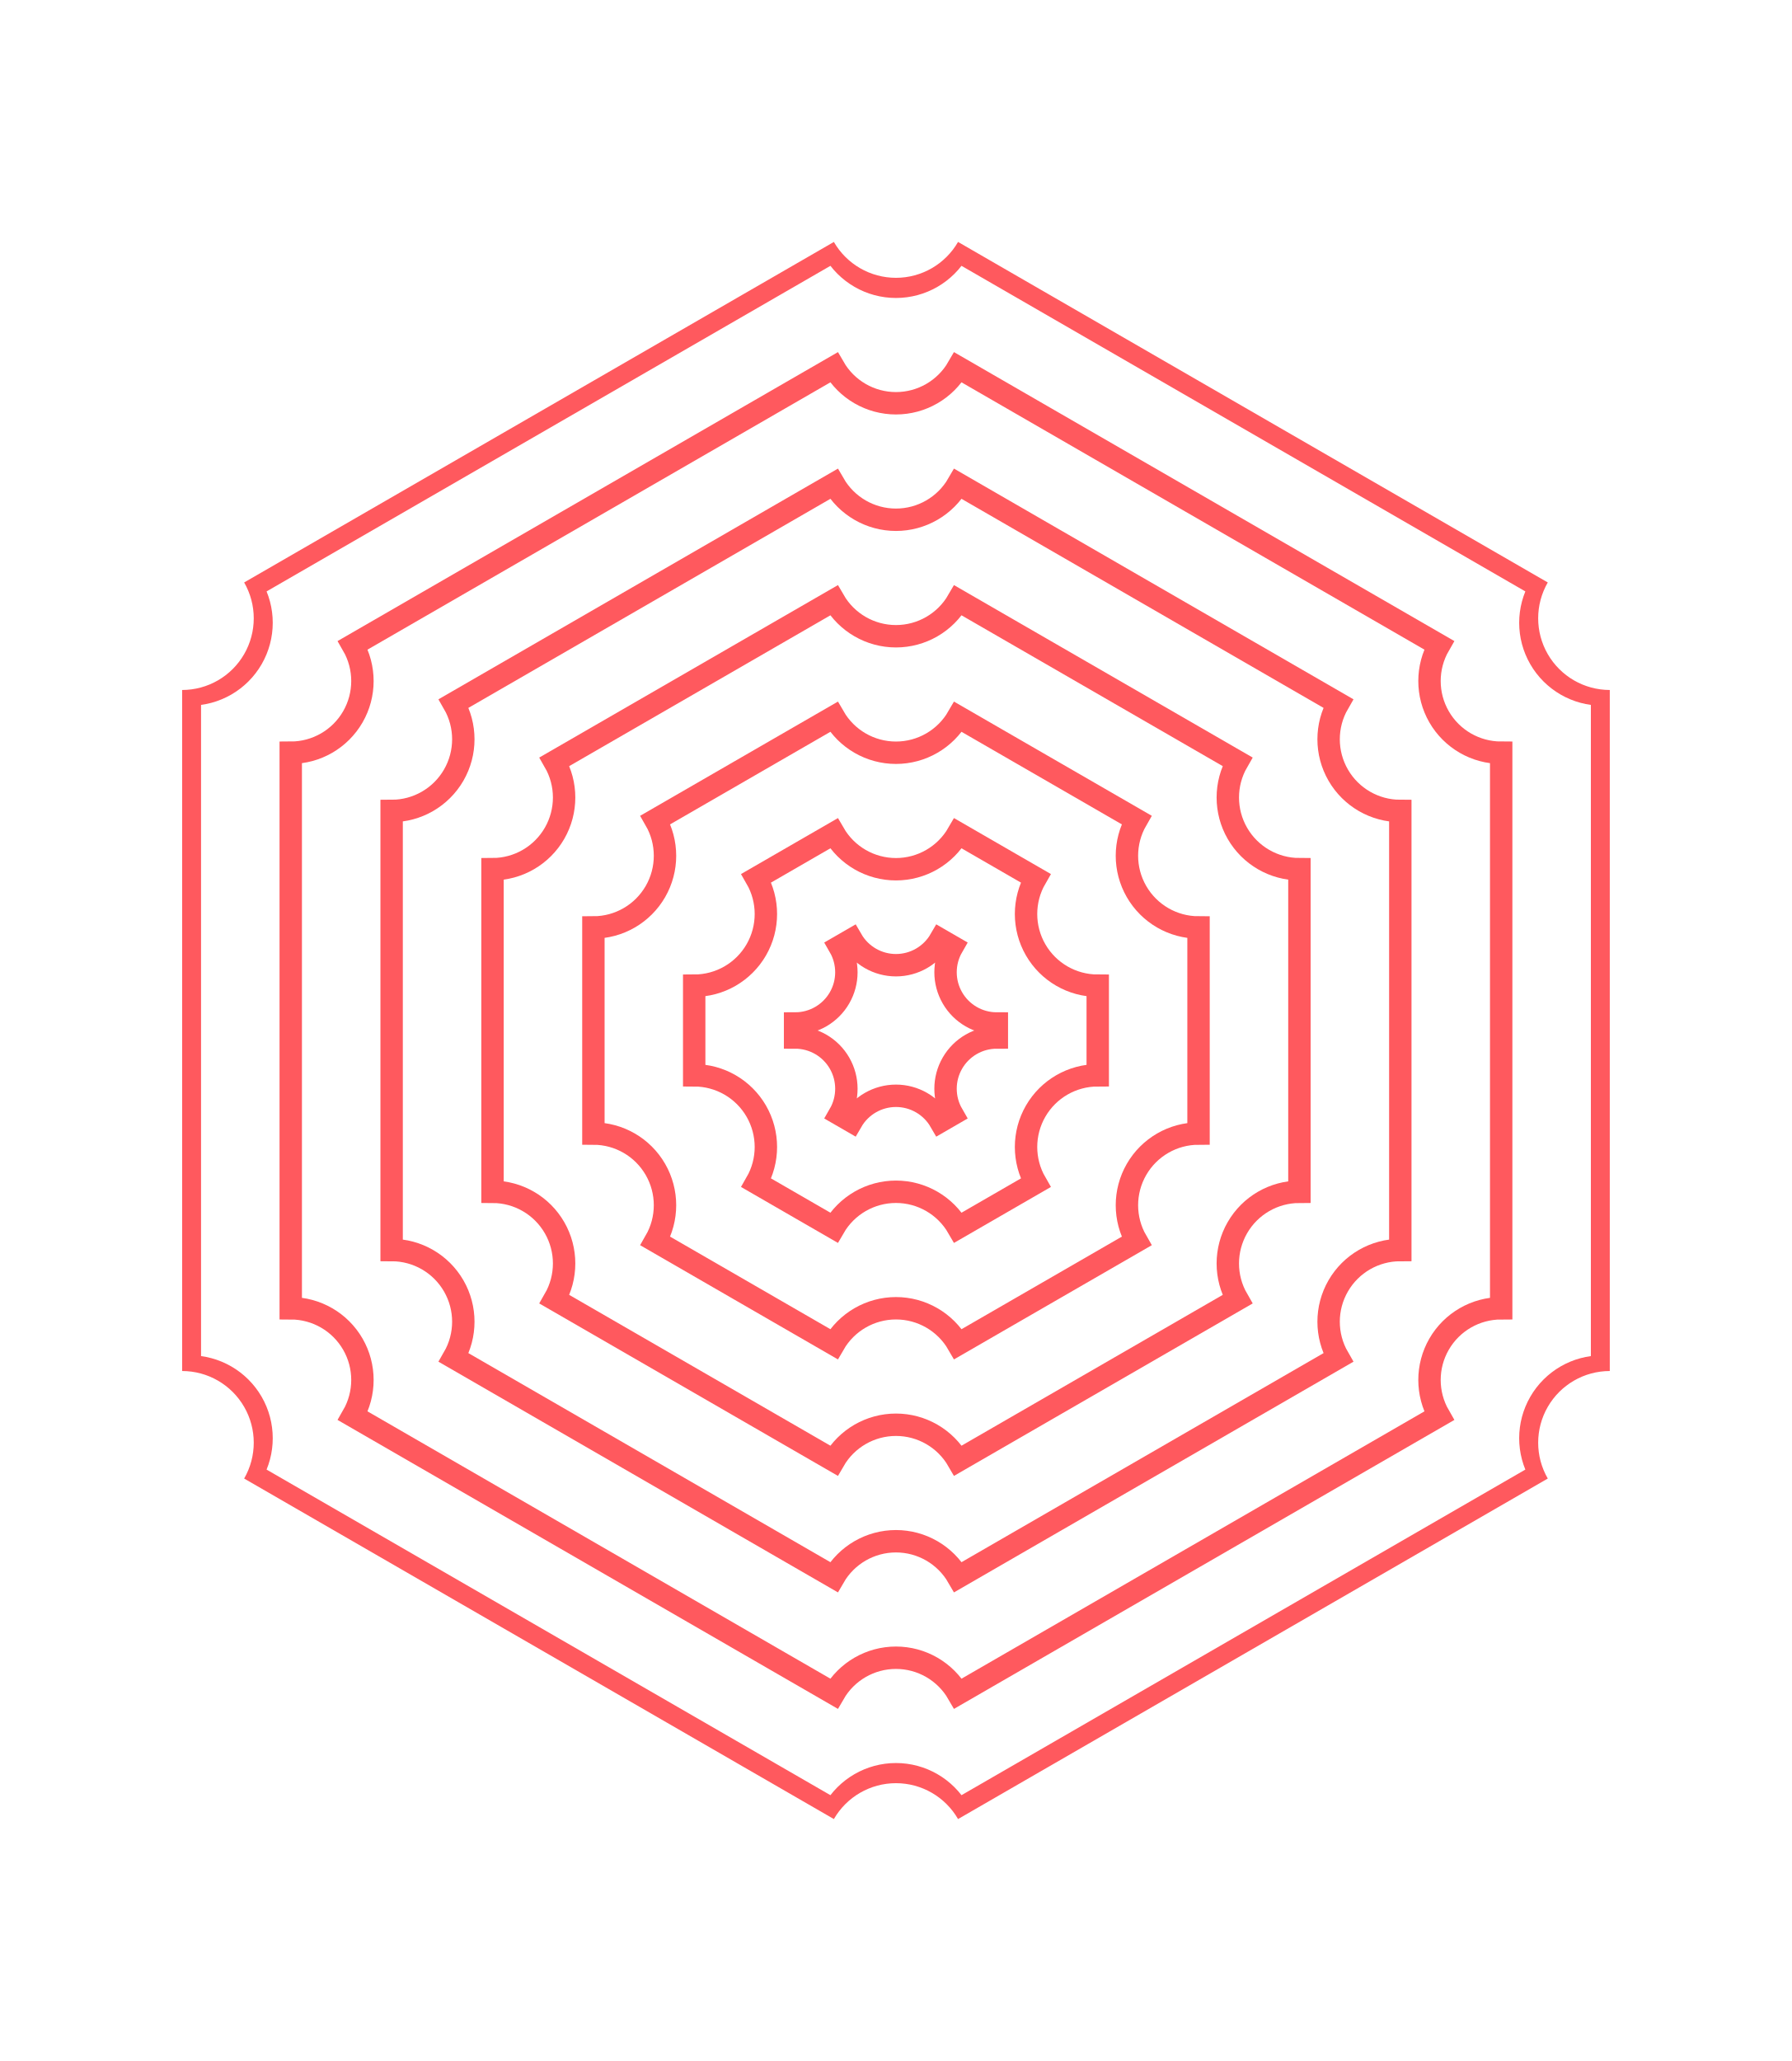
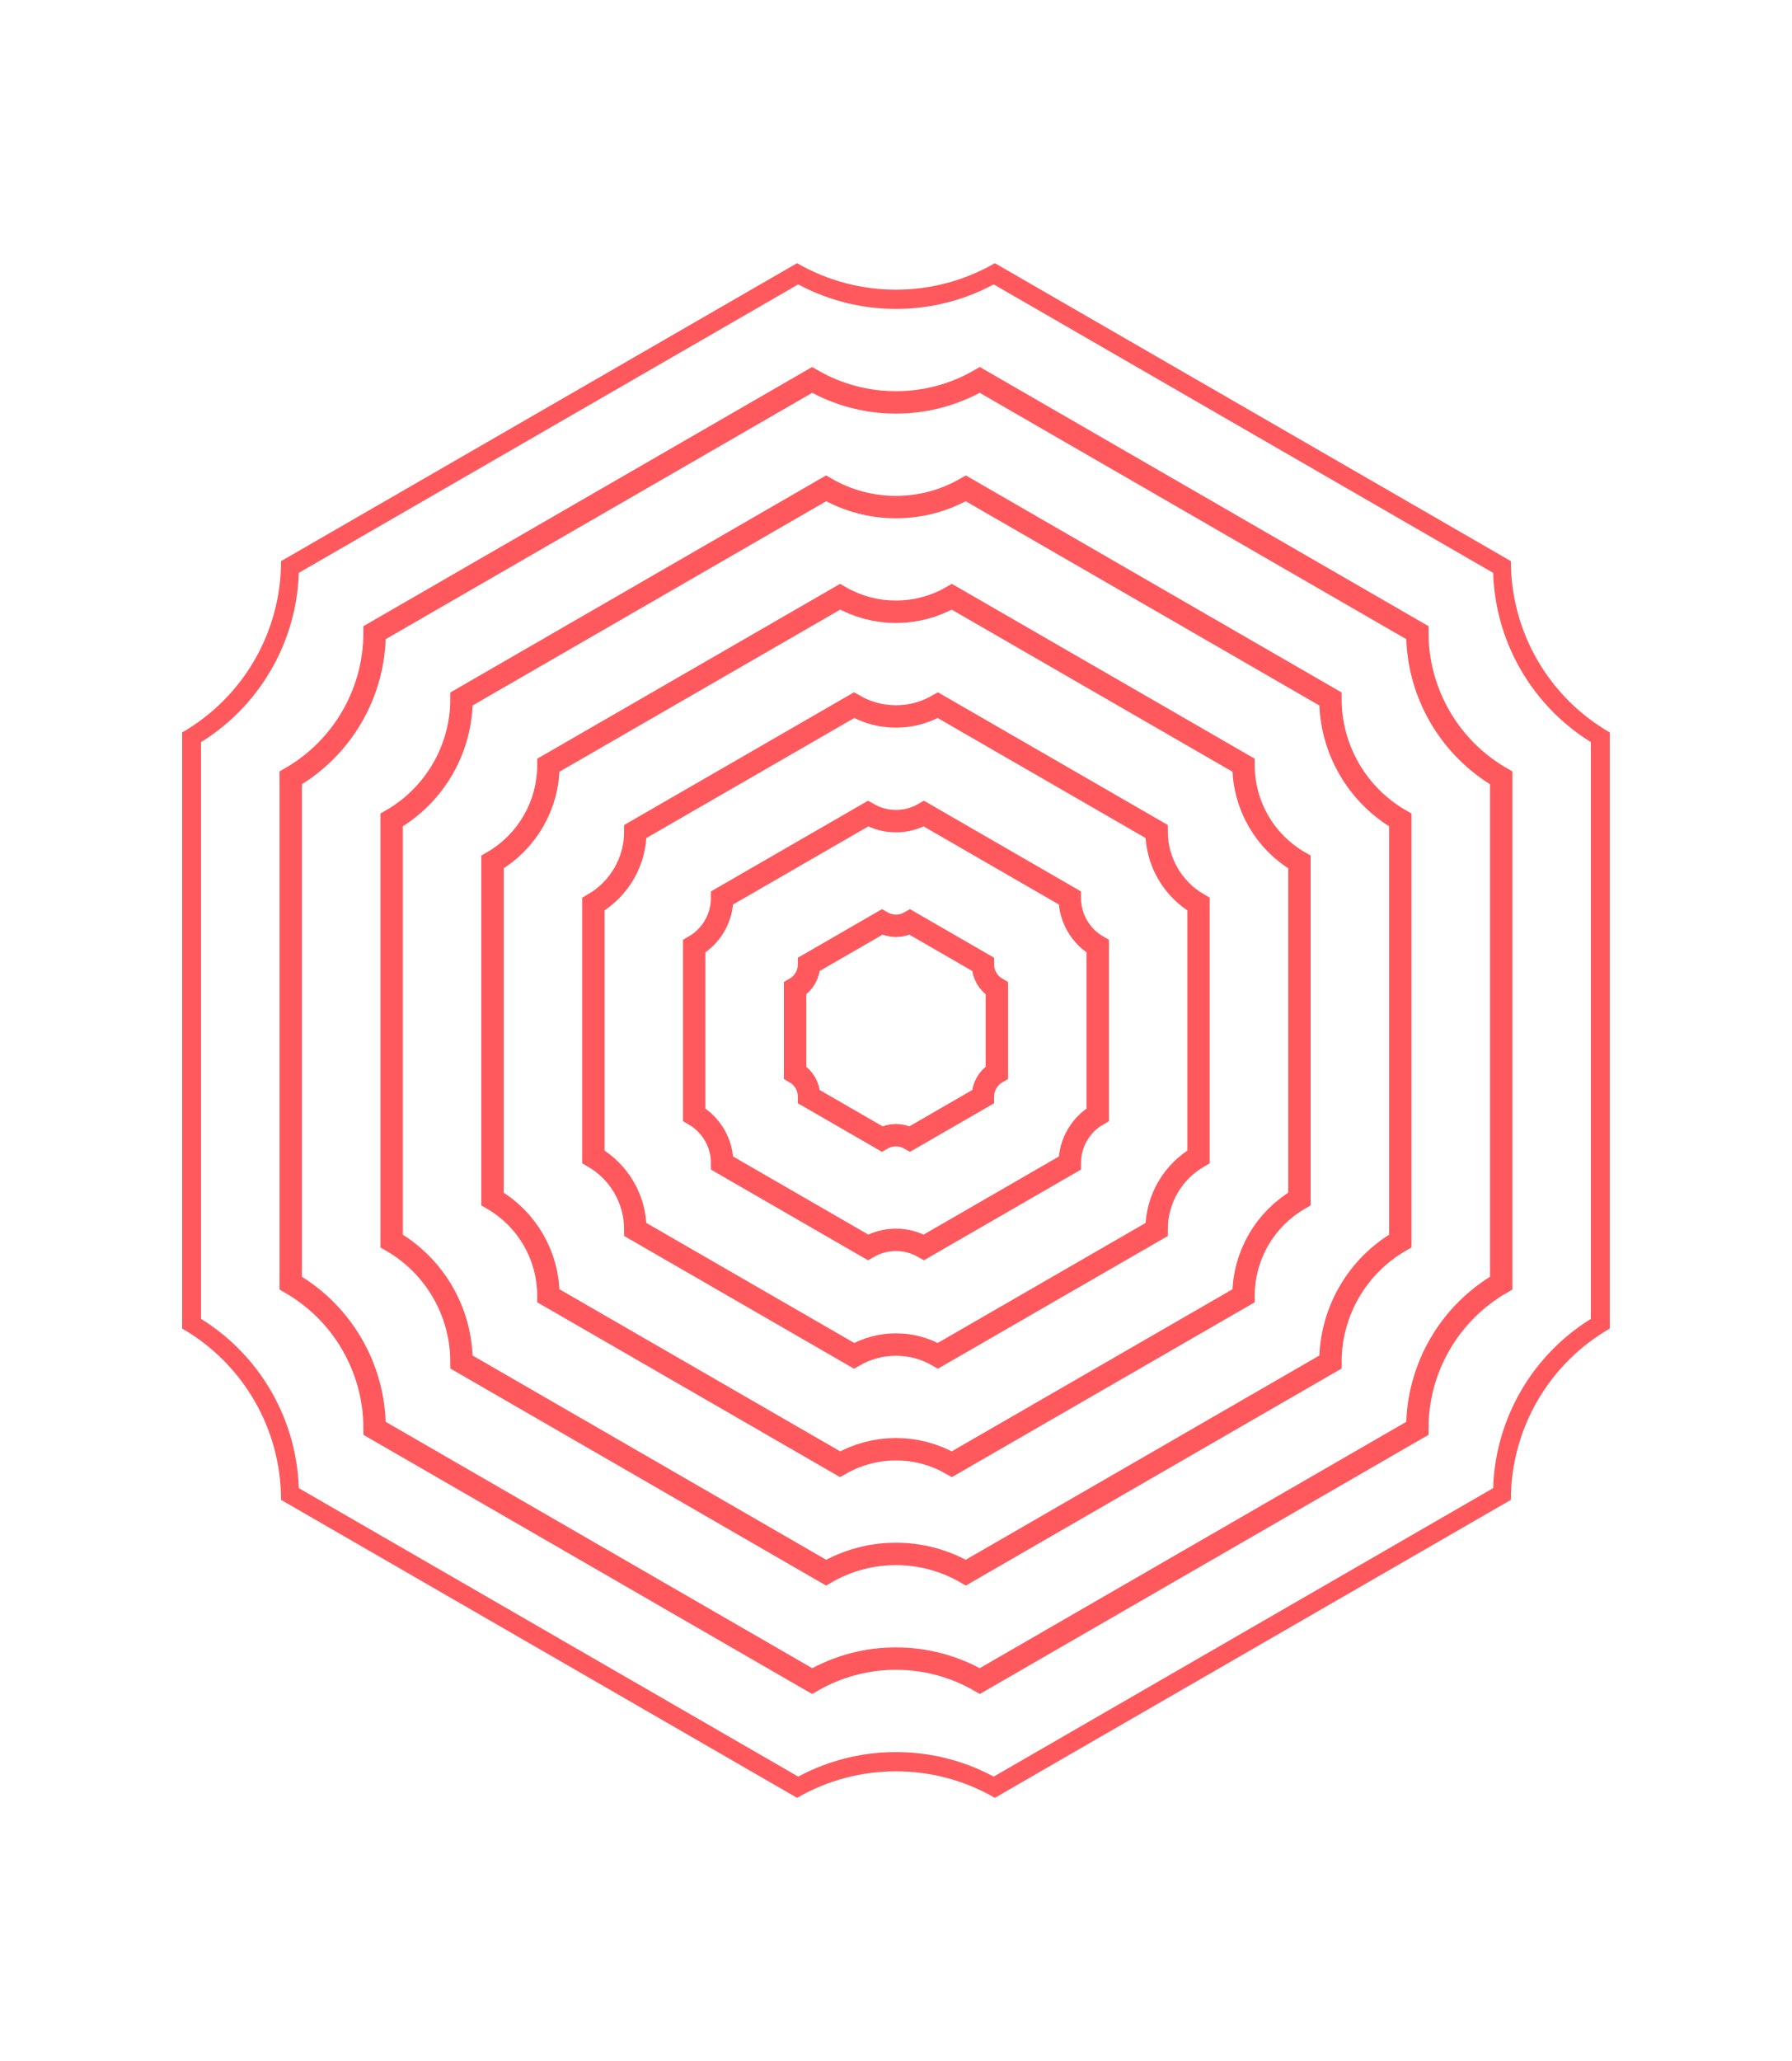
<svg xmlns="http://www.w3.org/2000/svg" width="200" height="230" viewBox="0 0 200 230">
  <defs>
    <clipPath id="hx">
-       <path d="M93.07,27 A8,8 0 0 0 106.93,27 L172.75,65 A8,8 0 0 0 179.67,77 L179.67,153 A8,8 0 0 0 172.75,165 L106.93,203 A8,8 0 0 0 93.07,203 L27.25,165 A8,8 0 0 0 20.33,153 L20.33,77 A8,8 0 0 0 27.25,65 Z" />
+       <path d="M88.96,29.37 A22.08,22.08 0 0 0 111.04,29.37 L168.63,62.62 A22.08,22.08 0 0 0 179.67,81.74 L179.67,148.26 A22.08,22.08 0 0 0 168.63,167.38 L111.04,200.63 A22.08,22.08 0 0 0 88.96,200.63 L31.37,167.38 A22.08,22.08 0 0 0 20.33,148.26 L20.33,81.74 A22.08,22.08 0 0 0 31.37,62.62 Z" />
    </clipPath>
  </defs>
  <g clip-path="url(#hx)" fill="none" stroke="#FF595E">
-     <path d="M93.07,28 A8,8 0 0 0 106.93,28 L171.88,65.5 A8,8 0 0 0 178.81,77.5 L178.81,152.5 A8,8 0 0 0 171.88,164.5 L106.93,202 A8,8 0 0 0 93.07,202 L28.12,164.5 A8,8 0 0 0 21.19,152.5 L21.19,77.5 A8,8 0 0 0 28.12,65.5 Z" fill="none" stroke-width="2.5" />
-     <path d="M93.07,41 A8,8 0 0 0 106.93,41 L160.62,72 A8,8 0 0 0 167.55,84 L167.55,146 A8,8 0 0 0 160.62,158 L106.93,189 A8,8 0 0 0 93.07,189 L39.38,158 A8,8 0 0 0 32.45,146 L32.45,84 A8,8 0 0 0 39.38,72 Z" fill="none" stroke-width="2.5" />
-     <path d="M93.07,54 A8,8 0 0 0 106.93,54 L149.36,78.5 A8,8 0 0 0 156.29,90.5 L156.29,139.5 A8,8 0 0 0 149.36,151.5 L106.93,176 A8,8 0 0 0 93.07,176 L50.64,151.5 A8,8 0 0 0 43.71,139.5 L43.71,90.5 A8,8 0 0 0 50.64,78.5 Z" fill="none" stroke-width="2.5" />
-     <path d="M93.07,67 A8,8 0 0 0 106.93,67 L138.11,85 A8,8 0 0 0 145.03,97 L145.03,133 A8,8 0 0 0 138.11,145 L106.93,163 A8,8 0 0 0 93.07,163 L61.89,145 A8,8 0 0 0 54.97,133 L54.97,97 A8,8 0 0 0 61.89,85 Z" fill="none" stroke-width="2.5" />
-     <path d="M93.07,80 A8,8 0 0 0 106.93,80 L126.85,91.5 A8,8 0 0 0 133.77,103.5 L133.77,126.5 A8,8 0 0 0 126.85,138.5 L106.93,150 A8,8 0 0 0 93.07,150 L73.15,138.5 A8,8 0 0 0 66.23,126.5 L66.23,103.5 A8,8 0 0 0 73.15,91.5 Z" fill="none" stroke-width="2.5" />
-     <path d="M93.07,93 A8,8 0 0 0 106.93,93 L115.59,98 A8,8 0 0 0 122.52,110 L122.52,120 A8,8 0 0 0 115.59,132 L106.93,137 A8,8 0 0 0 93.07,137 L84.41,132 A8,8 0 0 0 77.48,120 L77.48,110 A8,8 0 0 0 84.41,98 Z" fill="none" stroke-width="2.5" />
-     <path d="M95.05,104.86 A5.72,5.72 0 0 0 104.95,104.86 L106.3,105.64 A5.72,5.72 0 0 0 111.26,114.22 L111.26,115.78 A5.72,5.72 0 0 0 106.3,124.36 L104.95,125.14 A5.72,5.72 0 0 0 95.05,125.14 L93.7,124.36 A5.72,5.72 0 0 0 88.74,115.78 L88.74,114.22 A5.72,5.72 0 0 0 93.7,105.64 Z" fill="none" stroke-width="2.5" />
+     <path d="M89.08,30.3 A21.84,21.84 0 0 0 110.92,30.3 L167.89,63.2 A21.84,21.84 0 0 0 178.81,82.11 L178.81,147.89 A21.84,21.84 0 0 0 167.89,166.8 L110.92,199.7 A21.84,21.84 0 0 0 89.08,199.7 L32.11,166.8 A21.84,21.84 0 0 0 21.19,147.89 L21.19,82.11 A21.84,21.84 0 0 0 32.11,63.2 Z" fill="none" stroke-width="2.5" />
+     <path d="M90.64,42.4 A18.72,18.72 0 0 0 109.36,42.4 L158.19,70.6 A18.72,18.72 0 0 0 167.55,86.81 L167.55,143.19 A18.72,18.72 0 0 0 158.19,159.4 L109.36,187.6 A18.72,18.72 0 0 0 90.64,187.6 L41.81,159.4 A18.72,18.72 0 0 0 32.45,143.19 L32.45,86.81 A18.72,18.72 0 0 0 41.81,70.6 Z" fill="none" stroke-width="2.5" />
+     <path d="M92.2,54.5 A15.6,15.6 0 0 0 107.8,54.5 L148.49,78 A15.6,15.6 0 0 0 156.29,91.51 L156.29,138.49 A15.6,15.6 0 0 0 148.49,152 L107.8,175.5 A15.6,15.6 0 0 0 92.2,175.5 L51.51,152 A15.6,15.6 0 0 0 43.71,138.49 L43.71,91.51 A15.6,15.6 0 0 0 51.51,78 Z" fill="none" stroke-width="2.5" />
+     <path d="M93.76,66.6 A12.48,12.48 0 0 0 106.24,66.6 L138.79,85.39 A12.48,12.48 0 0 0 145.03,96.2 L145.03,133.8 A12.48,12.48 0 0 0 138.79,144.61 L106.24,163.4 A12.48,12.48 0 0 0 93.76,163.4 L61.21,144.61 A12.48,12.48 0 0 0 54.97,133.8 L54.97,96.2 A12.48,12.48 0 0 0 61.21,85.39 Z" fill="none" stroke-width="2.5" />
+     <path d="M95.32,78.7 A9.36,9.36 0 0 0 104.68,78.7 L129.09,92.79 A9.36,9.36 0 0 0 133.77,100.9 L133.77,129.1 A9.36,9.36 0 0 0 129.09,137.21 L104.68,151.3 A9.36,9.36 0 0 0 95.32,151.3 L70.91,137.21 A9.36,9.36 0 0 0 66.23,129.1 L66.23,100.9 A9.36,9.36 0 0 0 70.91,92.79 Z" fill="none" stroke-width="2.5" />
+     <path d="M96.88,90.8 A6.24,6.24 0 0 0 103.12,90.8 L119.4,100.2 A6.24,6.24 0 0 0 122.52,105.6 L122.52,124.4 A6.24,6.24 0 0 0 119.4,129.8 L103.12,139.2 A6.24,6.24 0 0 0 96.88,139.2 L80.6,129.8 A6.24,6.24 0 0 0 77.48,124.4 L77.48,105.6 A6.24,6.24 0 0 0 80.6,100.2 Z" fill="none" stroke-width="2.5" />
+     <path d="M98.44,102.9 A3.12,3.12 0 0 0 101.56,102.9 L109.7,107.6 A3.12,3.12 0 0 0 111.26,110.31 L111.26,119.69 A3.12,3.12 0 0 0 109.7,122.4 L101.56,127.1 A3.12,3.12 0 0 0 98.44,127.1 L90.3,122.4 A3.12,3.12 0 0 0 88.74,119.69 L88.74,110.31 A3.12,3.12 0 0 0 90.3,107.6 Z" fill="none" stroke-width="2.5" />
  </g>
</svg>
